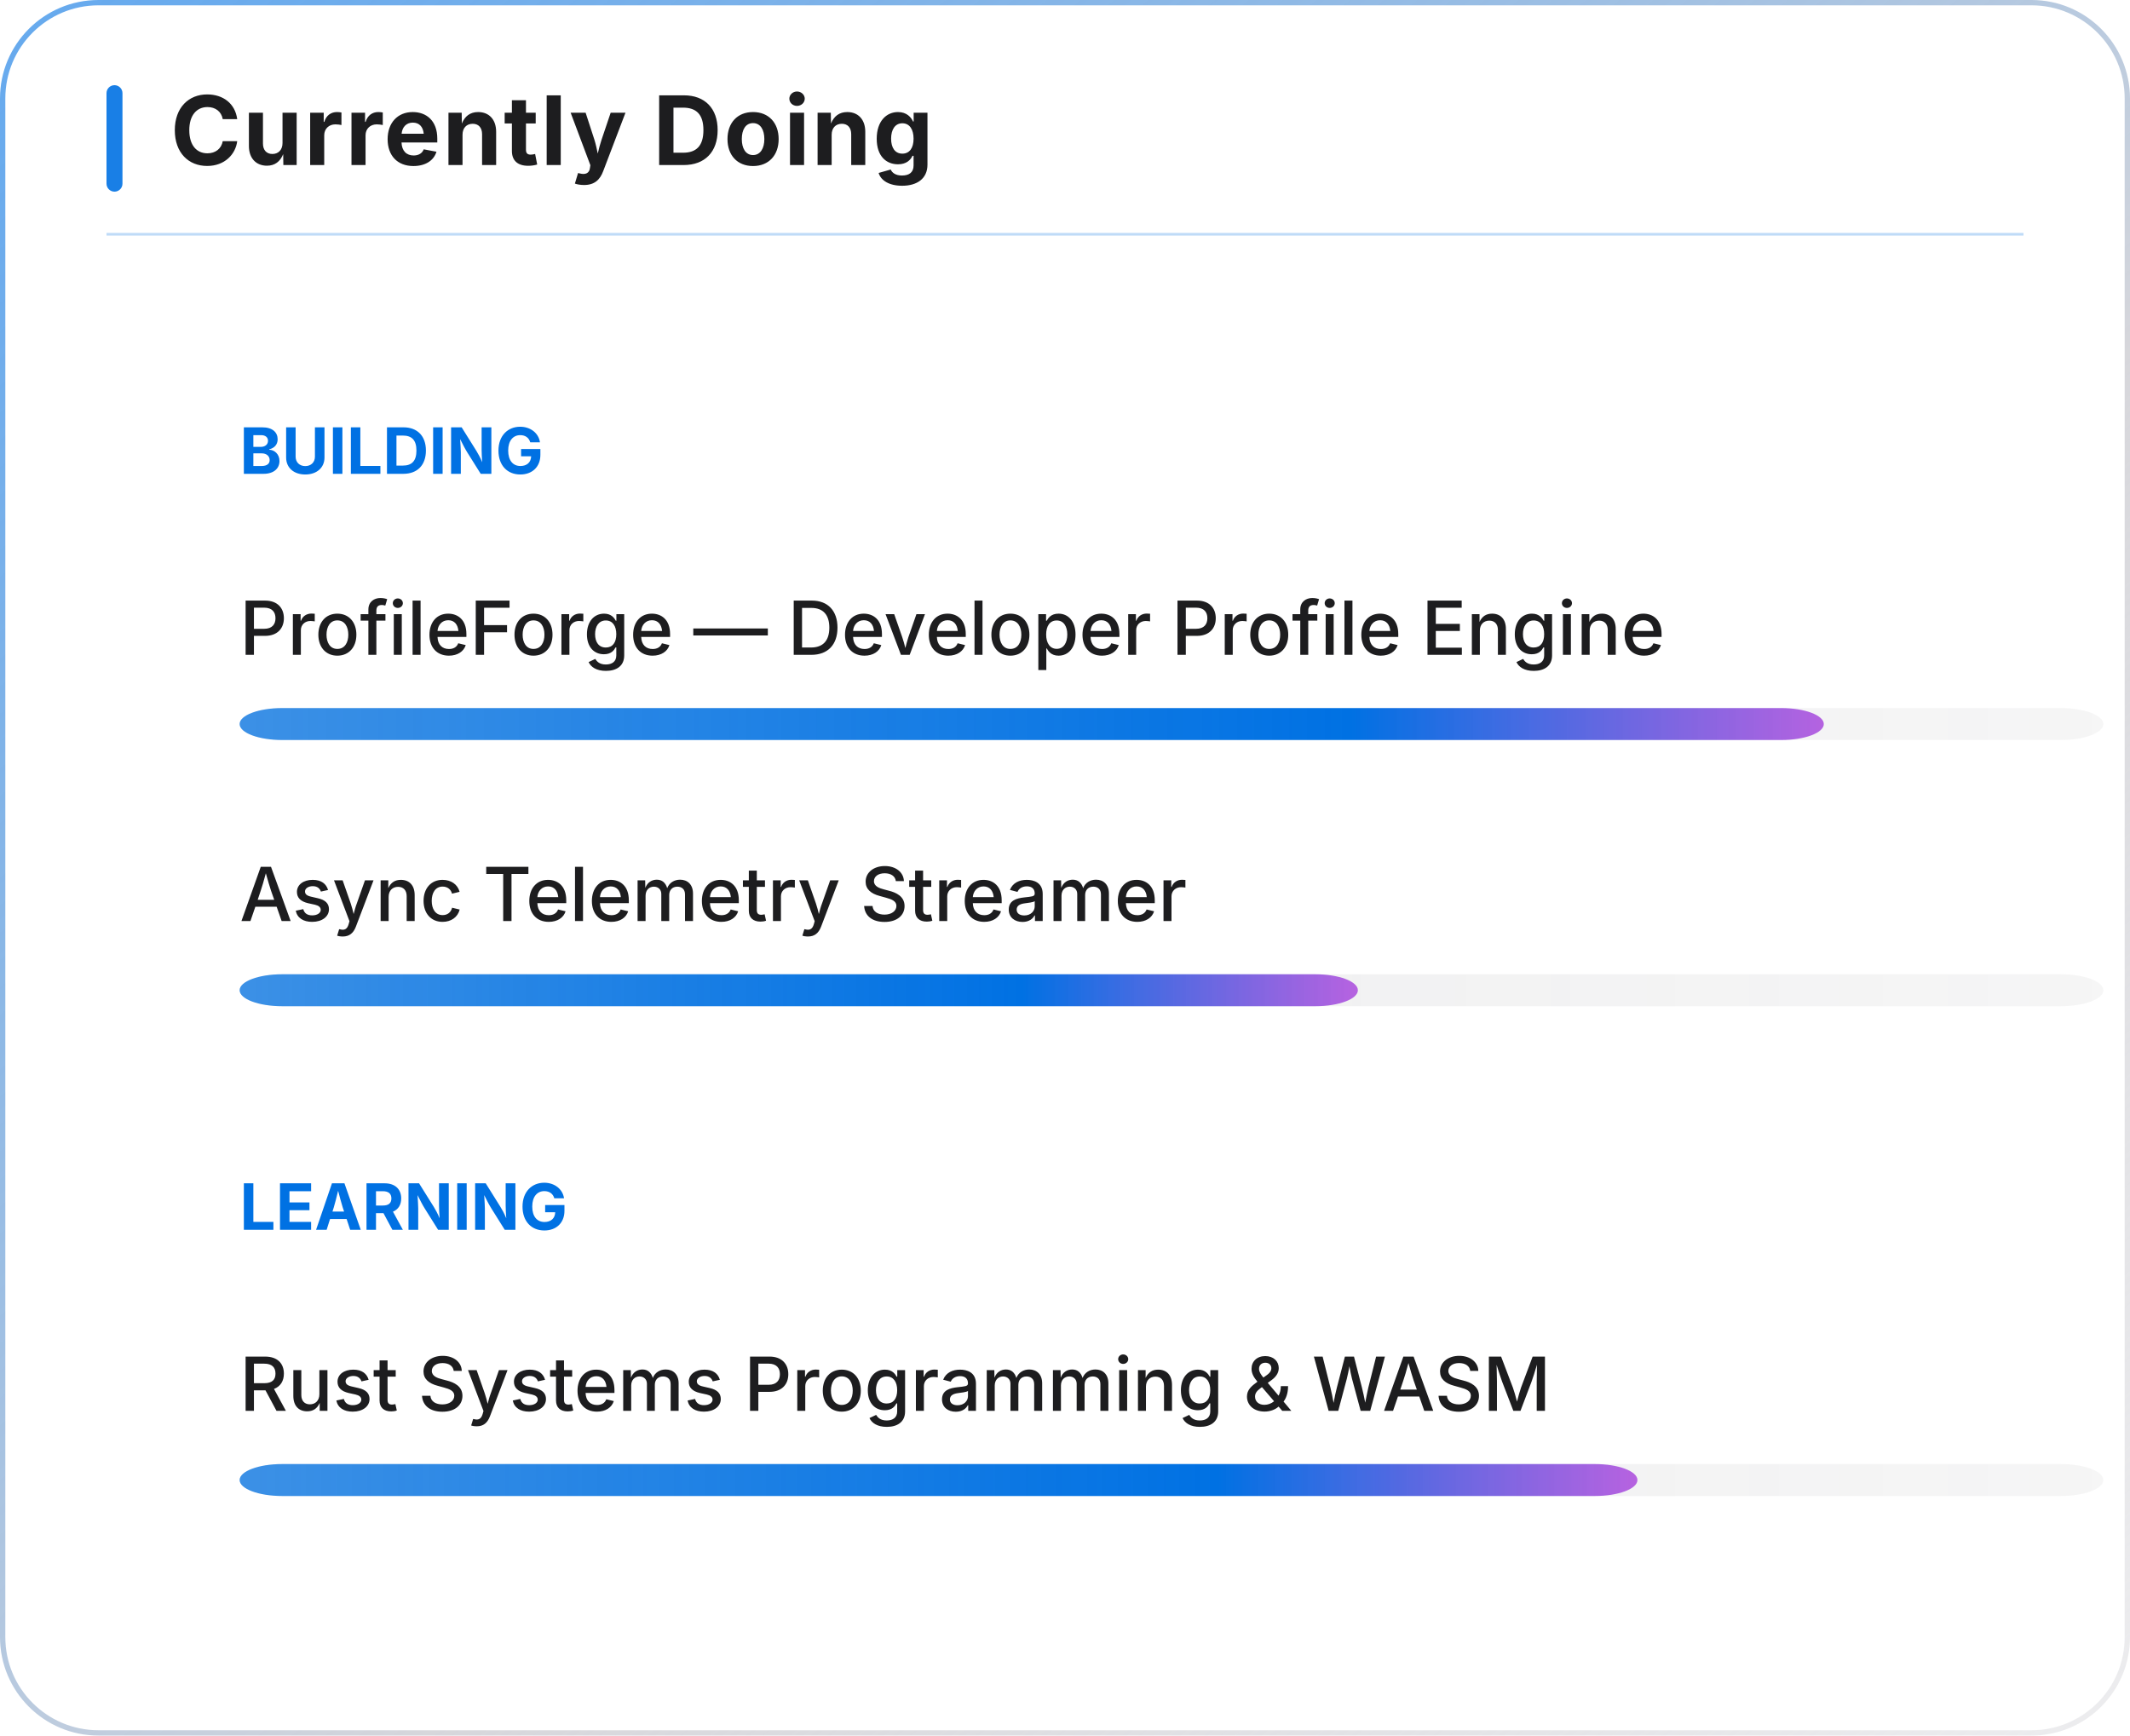
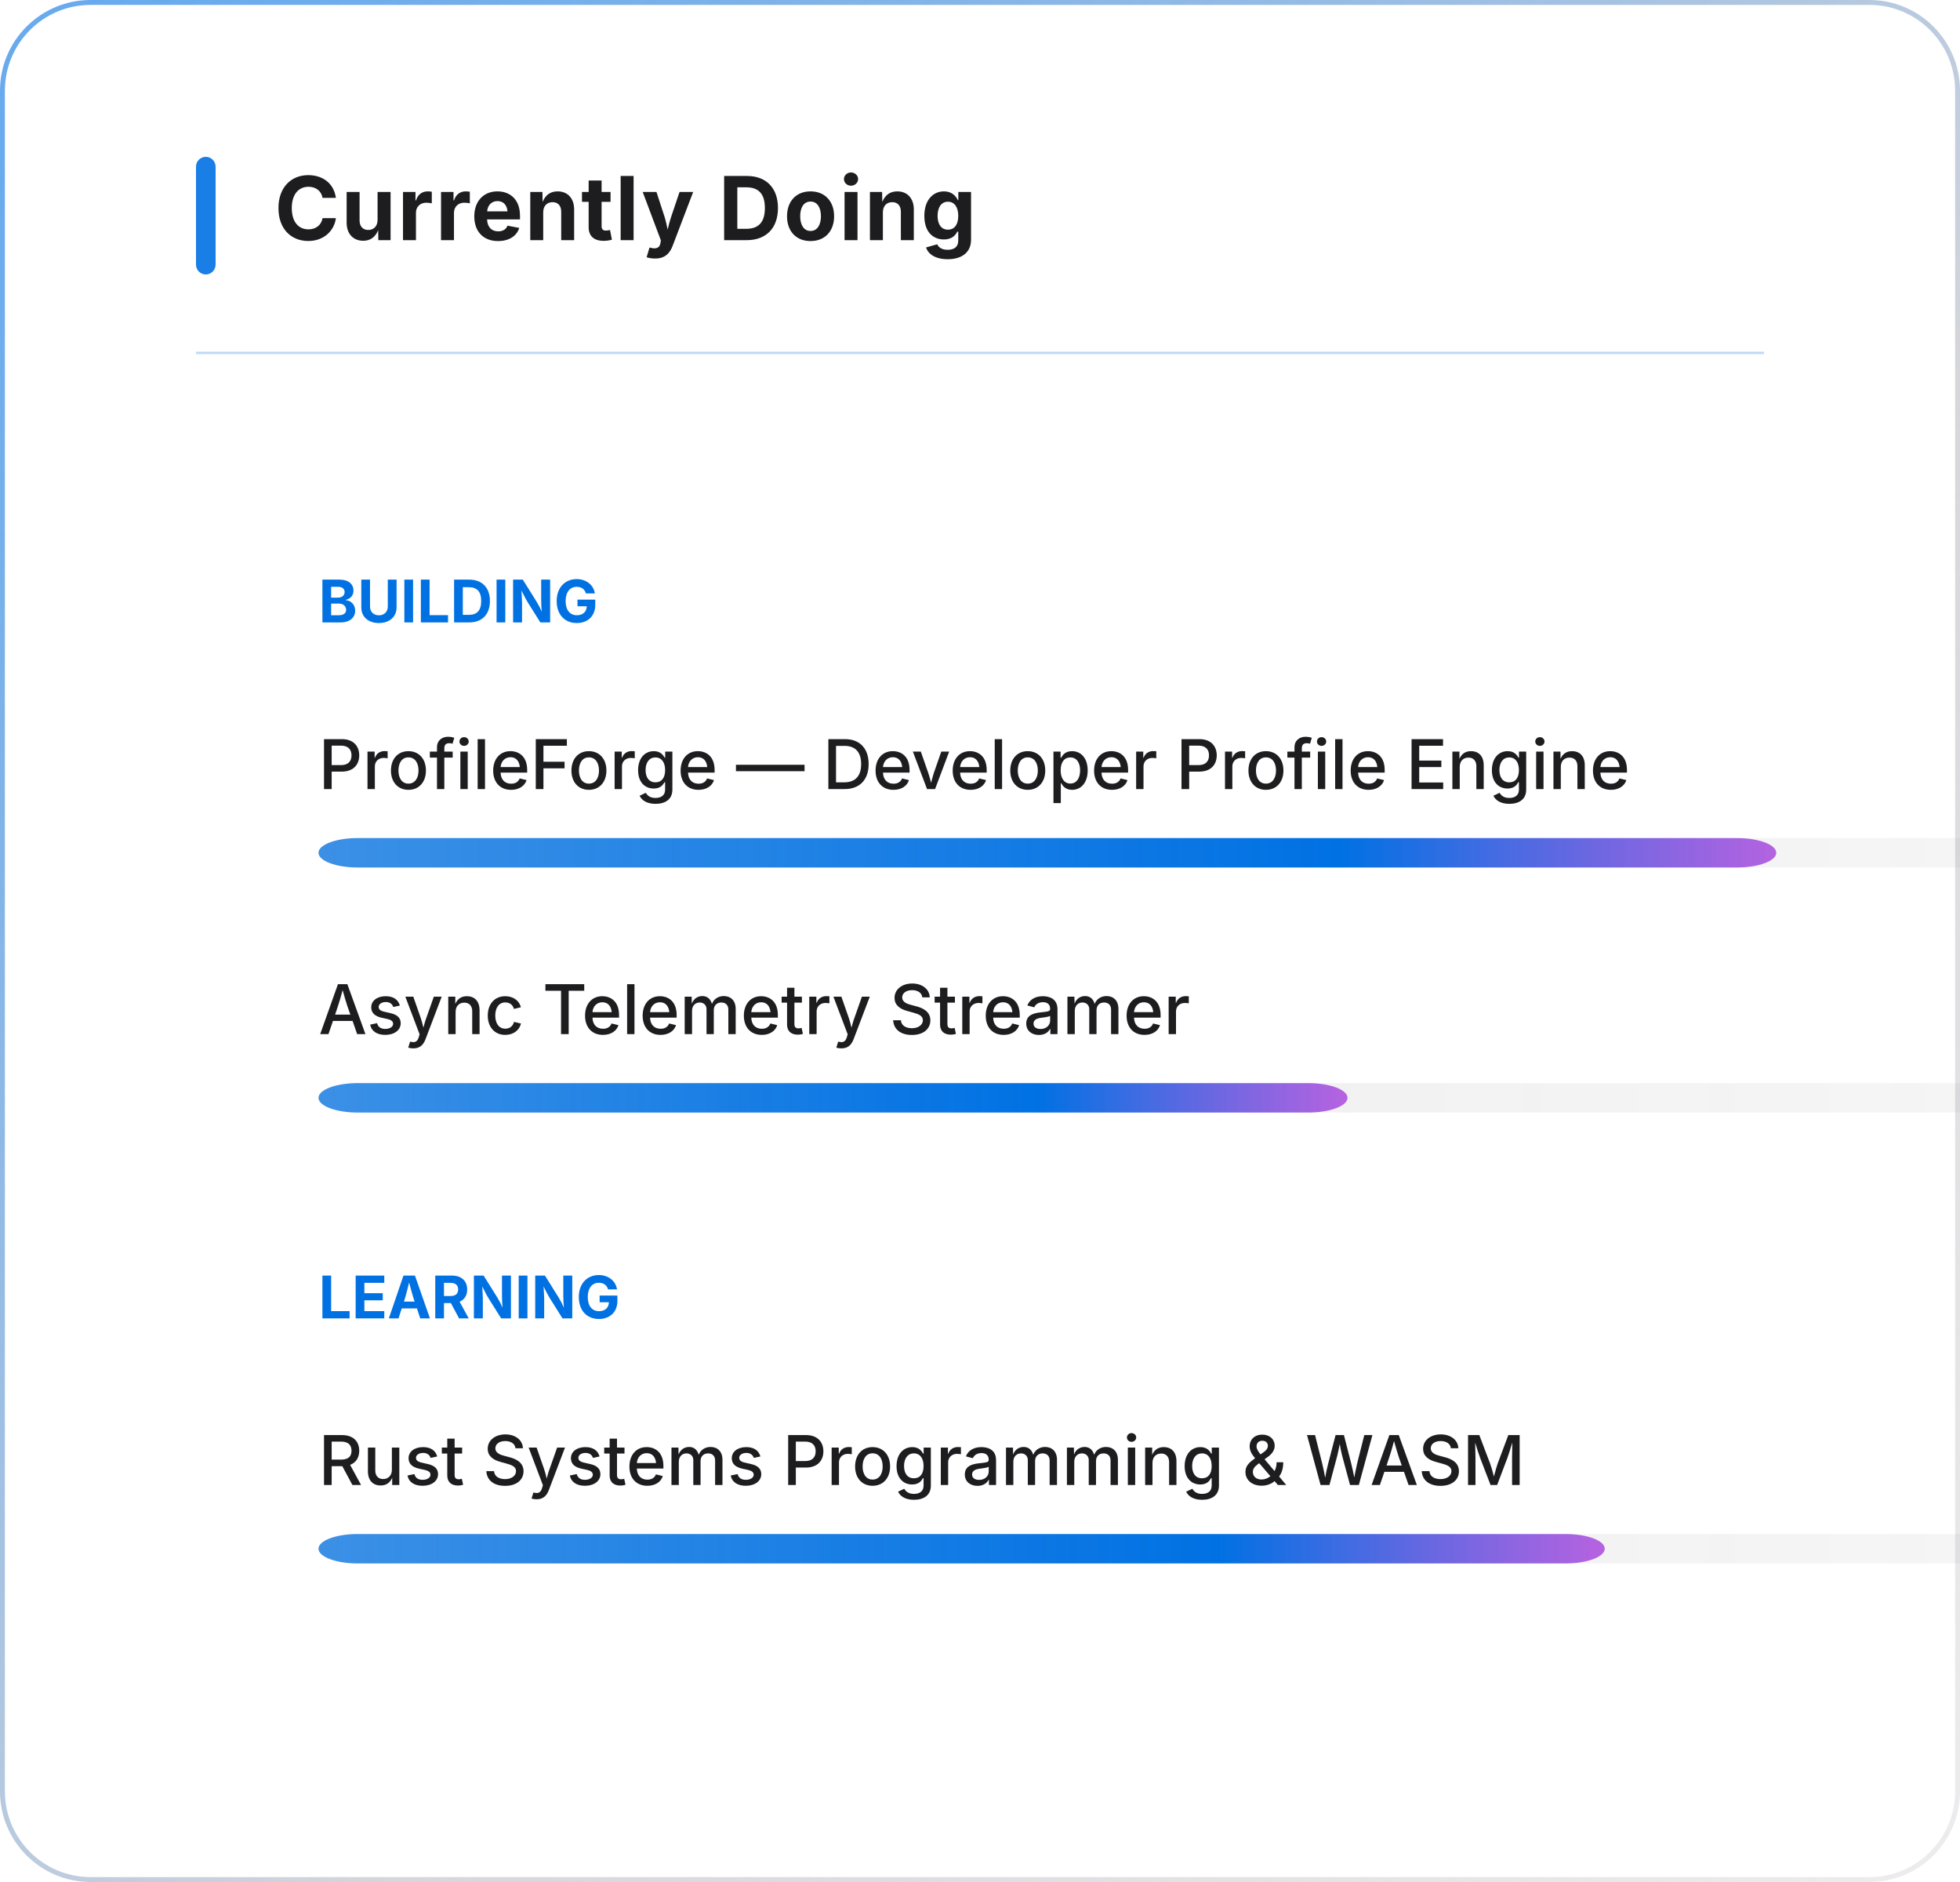
- <svg xmlns="http://www.w3.org/2000/svg" width="400" height="326" viewBox="0 0 400 326" role="img">
+ <svg xmlns="http://www.w3.org/2000/svg" width="400" height="384" viewBox="0 0 400 384" role="img">
  <defs>
    <linearGradient id="pf-progress-grad" x1="0%" y1="0%" x2="100%" y2="0%">
      <stop offset="0%" stop-color="#0071E3" stop-opacity="0.75" />
      <stop offset="70%" stop-color="#0071E3" />
      <stop offset="100%" stop-color="#AF52DE" stop-opacity="0.9" />
    </linearGradient>
    <linearGradient id="pf-card-border" x1="0%" y1="0%" x2="100%" y2="100%">
      <stop offset="0%" stop-color="#0071E3" stop-opacity="0.6" />
      <stop offset="60%" stop-color="#D2D2D7" stop-opacity="0.9" />
      <stop offset="100%" stop-color="#D2D2D7" stop-opacity="0.4" />
    </linearGradient>
    <linearGradient id="pf-card-bg" x1="0%" y1="0%" x2="0%" y2="100%">
      <stop offset="0%" stop-color="#FFFFFF" stop-opacity="0.95" />
      <stop offset="100%" stop-color="#FFFFFF" stop-opacity="0.8" />
    </linearGradient>
    <linearGradient id="pf-card-gradient" x1="0%" y1="0%" x2="100%" y2="0%">
      <stop offset="0%" stop-color="#3b0918" />
      <stop offset="50%" stop-color="#1e1333" />
      <stop offset="100%" stop-color="#091629" />
    </linearGradient>
    <linearGradient id="pf-track-bg" x1="0%" y1="0%" x2="100%" y2="0%">
      <stop offset="0%" stop-color="#86868B" stop-opacity="0.15" />
      <stop offset="100%" stop-color="#86868B" stop-opacity="0.08" />
    </linearGradient>
    <linearGradient id="pf-badge-0" x1="0%" y1="0%" x2="100%" y2="100%">
      <stop offset="0%" stop-color="#3B82F6" stop-opacity="0.25" />
      <stop offset="100%" stop-color="#3B82F6" stop-opacity="0.1" />
    </linearGradient>
    <linearGradient id="pf-badge-1" x1="0%" y1="0%" x2="100%" y2="100%">
      <stop offset="0%" stop-color="#10B981" stop-opacity="0.25" />
      <stop offset="100%" stop-color="#10B981" stop-opacity="0.1" />
    </linearGradient>
    <linearGradient id="pf-badge-2" x1="0%" y1="0%" x2="100%" y2="100%">
      <stop offset="0%" stop-color="#8B5CF6" stop-opacity="0.25" />
      <stop offset="100%" stop-color="#8B5CF6" stop-opacity="0.1" />
    </linearGradient>
    <linearGradient id="pf-badge-3" x1="0%" y1="0%" x2="100%" y2="100%">
      <stop offset="0%" stop-color="#F59E0B" stop-opacity="0.25" />
      <stop offset="100%" stop-color="#F59E0B" stop-opacity="0.1" />
    </linearGradient>
    <linearGradient id="pf-badge-4" x1="0%" y1="0%" x2="100%" y2="100%">
      <stop offset="0%" stop-color="#EF4444" stop-opacity="0.25" />
      <stop offset="100%" stop-color="#EF4444" stop-opacity="0.1" />
    </linearGradient>
    <linearGradient id="pf-badge-5" x1="0%" y1="0%" x2="100%" y2="100%">
      <stop offset="0%" stop-color="#06B6D4" stop-opacity="0.25" />
      <stop offset="100%" stop-color="#06B6D4" stop-opacity="0.1" />
    </linearGradient>
    <linearGradient id="pf-badge-6" x1="0%" y1="0%" x2="100%" y2="100%">
      <stop offset="0%" stop-color="#EC4899" stop-opacity="0.25" />
      <stop offset="100%" stop-color="#EC4899" stop-opacity="0.1" />
    </linearGradient>
    <linearGradient id="pf-badge-7" x1="0%" y1="0%" x2="100%" y2="100%">
      <stop offset="0%" stop-color="#84CC16" stop-opacity="0.25" />
      <stop offset="100%" stop-color="#84CC16" stop-opacity="0.1" />
    </linearGradient>
  </defs>
-   <svg x="0" y="0" width="400" height="326" viewBox="0 0 400 326" fill="none" role="group">
-     <rect x="0.5" y="0.5" width="399" height="325" fill="url(#pf-card-bg)" stroke="url(#pf-card-border)" stroke-width="1" rx="18" />
-     <rect x="20" y="16" width="3" height="20" rx="1.5" fill="#0071E3" opacity="0.9" />
-     <text x="32" y="31" font-family="-apple-system, BlinkMacSystemFont, 'SF Pro Text', sans-serif" font-size="18" font-weight="700" fill="#1D1D1F" letter-spacing="0.3">Currently Doing</text>
-     <line x1="20" y1="44" x2="380" y2="44" stroke="#0071E3" stroke-width="0.5" stroke-opacity="0.25" />
-     <text x="45" y="89" font-family="-apple-system, BlinkMacSystemFont, 'SF Pro Text', sans-serif" font-size="12" font-weight="700" fill="#0071E3">BUILDING</text>
-     <text x="45" y="123" font-family="-apple-system, BlinkMacSystemFont, 'SF Pro Text', sans-serif" font-size="14" font-weight="500" fill="#1D1D1F">ProfileForge — Developer Profile Engine</text>
+   <svg x="0" y="0" width="400" height="384" viewBox="0 0 400 384" fill="none" role="group">
+     <rect x="0.5" y="0.5" width="399" height="383" fill="url(#pf-card-bg)" stroke="url(#pf-card-border)" stroke-width="1" rx="18" />
+     <rect x="40" y="32" width="4" height="24" rx="2" fill="#0071E3" opacity="0.9" />
+     <text x="56" y="49" font-family="-apple-system, BlinkMacSystemFont, 'SF Pro Text', sans-serif" font-size="18" font-weight="700" fill="#1D1D1F" letter-spacing="0.3">Currently Doing</text>
+     <line x1="40" y1="72" x2="360" y2="72" stroke="#0071E3" stroke-width="0.5" stroke-opacity="0.25" />
+     <text x="65" y="127" font-family="-apple-system, BlinkMacSystemFont, 'SF Pro Text', sans-serif" font-size="12" font-weight="700" fill="#0071E3">BUILDING</text>
+     <text x="65" y="161" font-family="-apple-system, BlinkMacSystemFont, 'SF Pro Text', sans-serif" font-size="14" font-weight="500" fill="#1D1D1F">ProfileForge — Developer Profile Engine</text>
    <g role="meter" aria-valuenow="85" aria-valuemin="0" aria-valuemax="100">
-       <rect x="45" y="133" width="350" height="6" fill="url(#pf-track-bg)" rx="8" />
-       <rect x="45" y="133" width="297.5" height="6" fill="url(#pf-progress-grad)" rx="8">
+       <rect x="65" y="171" width="350" height="6" fill="url(#pf-track-bg)" rx="8" />
+       <rect x="65" y="171" width="297.5" height="6" fill="url(#pf-progress-grad)" rx="8">
        <animate attributeName="width" from="0" to="297.5" dur="1.28s" calcMode="spline" keySplines="0.25 0.1 0.25 1" fill="freeze" />
      </rect>
    </g>
-     <text x="45" y="173" font-family="-apple-system, BlinkMacSystemFont, 'SF Pro Text', sans-serif" font-size="14" font-weight="500" fill="#1D1D1F">Async Telemetry Streamer</text>
+     <text x="65" y="211" font-family="-apple-system, BlinkMacSystemFont, 'SF Pro Text', sans-serif" font-size="14" font-weight="500" fill="#1D1D1F">Async Telemetry Streamer</text>
    <g role="meter" aria-valuenow="60" aria-valuemin="0" aria-valuemax="100">
-       <rect x="45" y="183" width="350" height="6" fill="url(#pf-track-bg)" rx="8" />
-       <rect x="45" y="183" width="210.0" height="6" fill="url(#pf-progress-grad)" rx="8">
+       <rect x="65" y="221" width="350" height="6" fill="url(#pf-track-bg)" rx="8" />
+       <rect x="65" y="221" width="210.0" height="6" fill="url(#pf-progress-grad)" rx="8">
        <animate attributeName="width" from="0" to="210.0" dur="1.08s" calcMode="spline" keySplines="0.25 0.1 0.25 1" fill="freeze" />
      </rect>
    </g>
-     <text x="45" y="231" font-family="-apple-system, BlinkMacSystemFont, 'SF Pro Text', sans-serif" font-size="12" font-weight="700" fill="#0071E3">LEARNING</text>
-     <text x="45" y="265" font-family="-apple-system, BlinkMacSystemFont, 'SF Pro Text', sans-serif" font-size="14" font-weight="500" fill="#1D1D1F">Rust Systems Programming &amp; WASM</text>
+     <text x="65" y="269" font-family="-apple-system, BlinkMacSystemFont, 'SF Pro Text', sans-serif" font-size="12" font-weight="700" fill="#0071E3">LEARNING</text>
+     <text x="65" y="303" font-family="-apple-system, BlinkMacSystemFont, 'SF Pro Text', sans-serif" font-size="14" font-weight="500" fill="#1D1D1F">Rust Systems Programming &amp; WASM</text>
    <g role="meter" aria-valuenow="75" aria-valuemin="0" aria-valuemax="100">
-       <rect x="45" y="275" width="350" height="6" fill="url(#pf-track-bg)" rx="8" />
-       <rect x="45" y="275" width="262.5" height="6" fill="url(#pf-progress-grad)" rx="8">
+       <rect x="65" y="313" width="350" height="6" fill="url(#pf-track-bg)" rx="8" />
+       <rect x="65" y="313" width="262.5" height="6" fill="url(#pf-progress-grad)" rx="8">
        <animate attributeName="width" from="0" to="262.5" dur="1.20s" calcMode="spline" keySplines="0.25 0.1 0.25 1" fill="freeze" />
      </rect>
    </g>
  </svg>
</svg>
